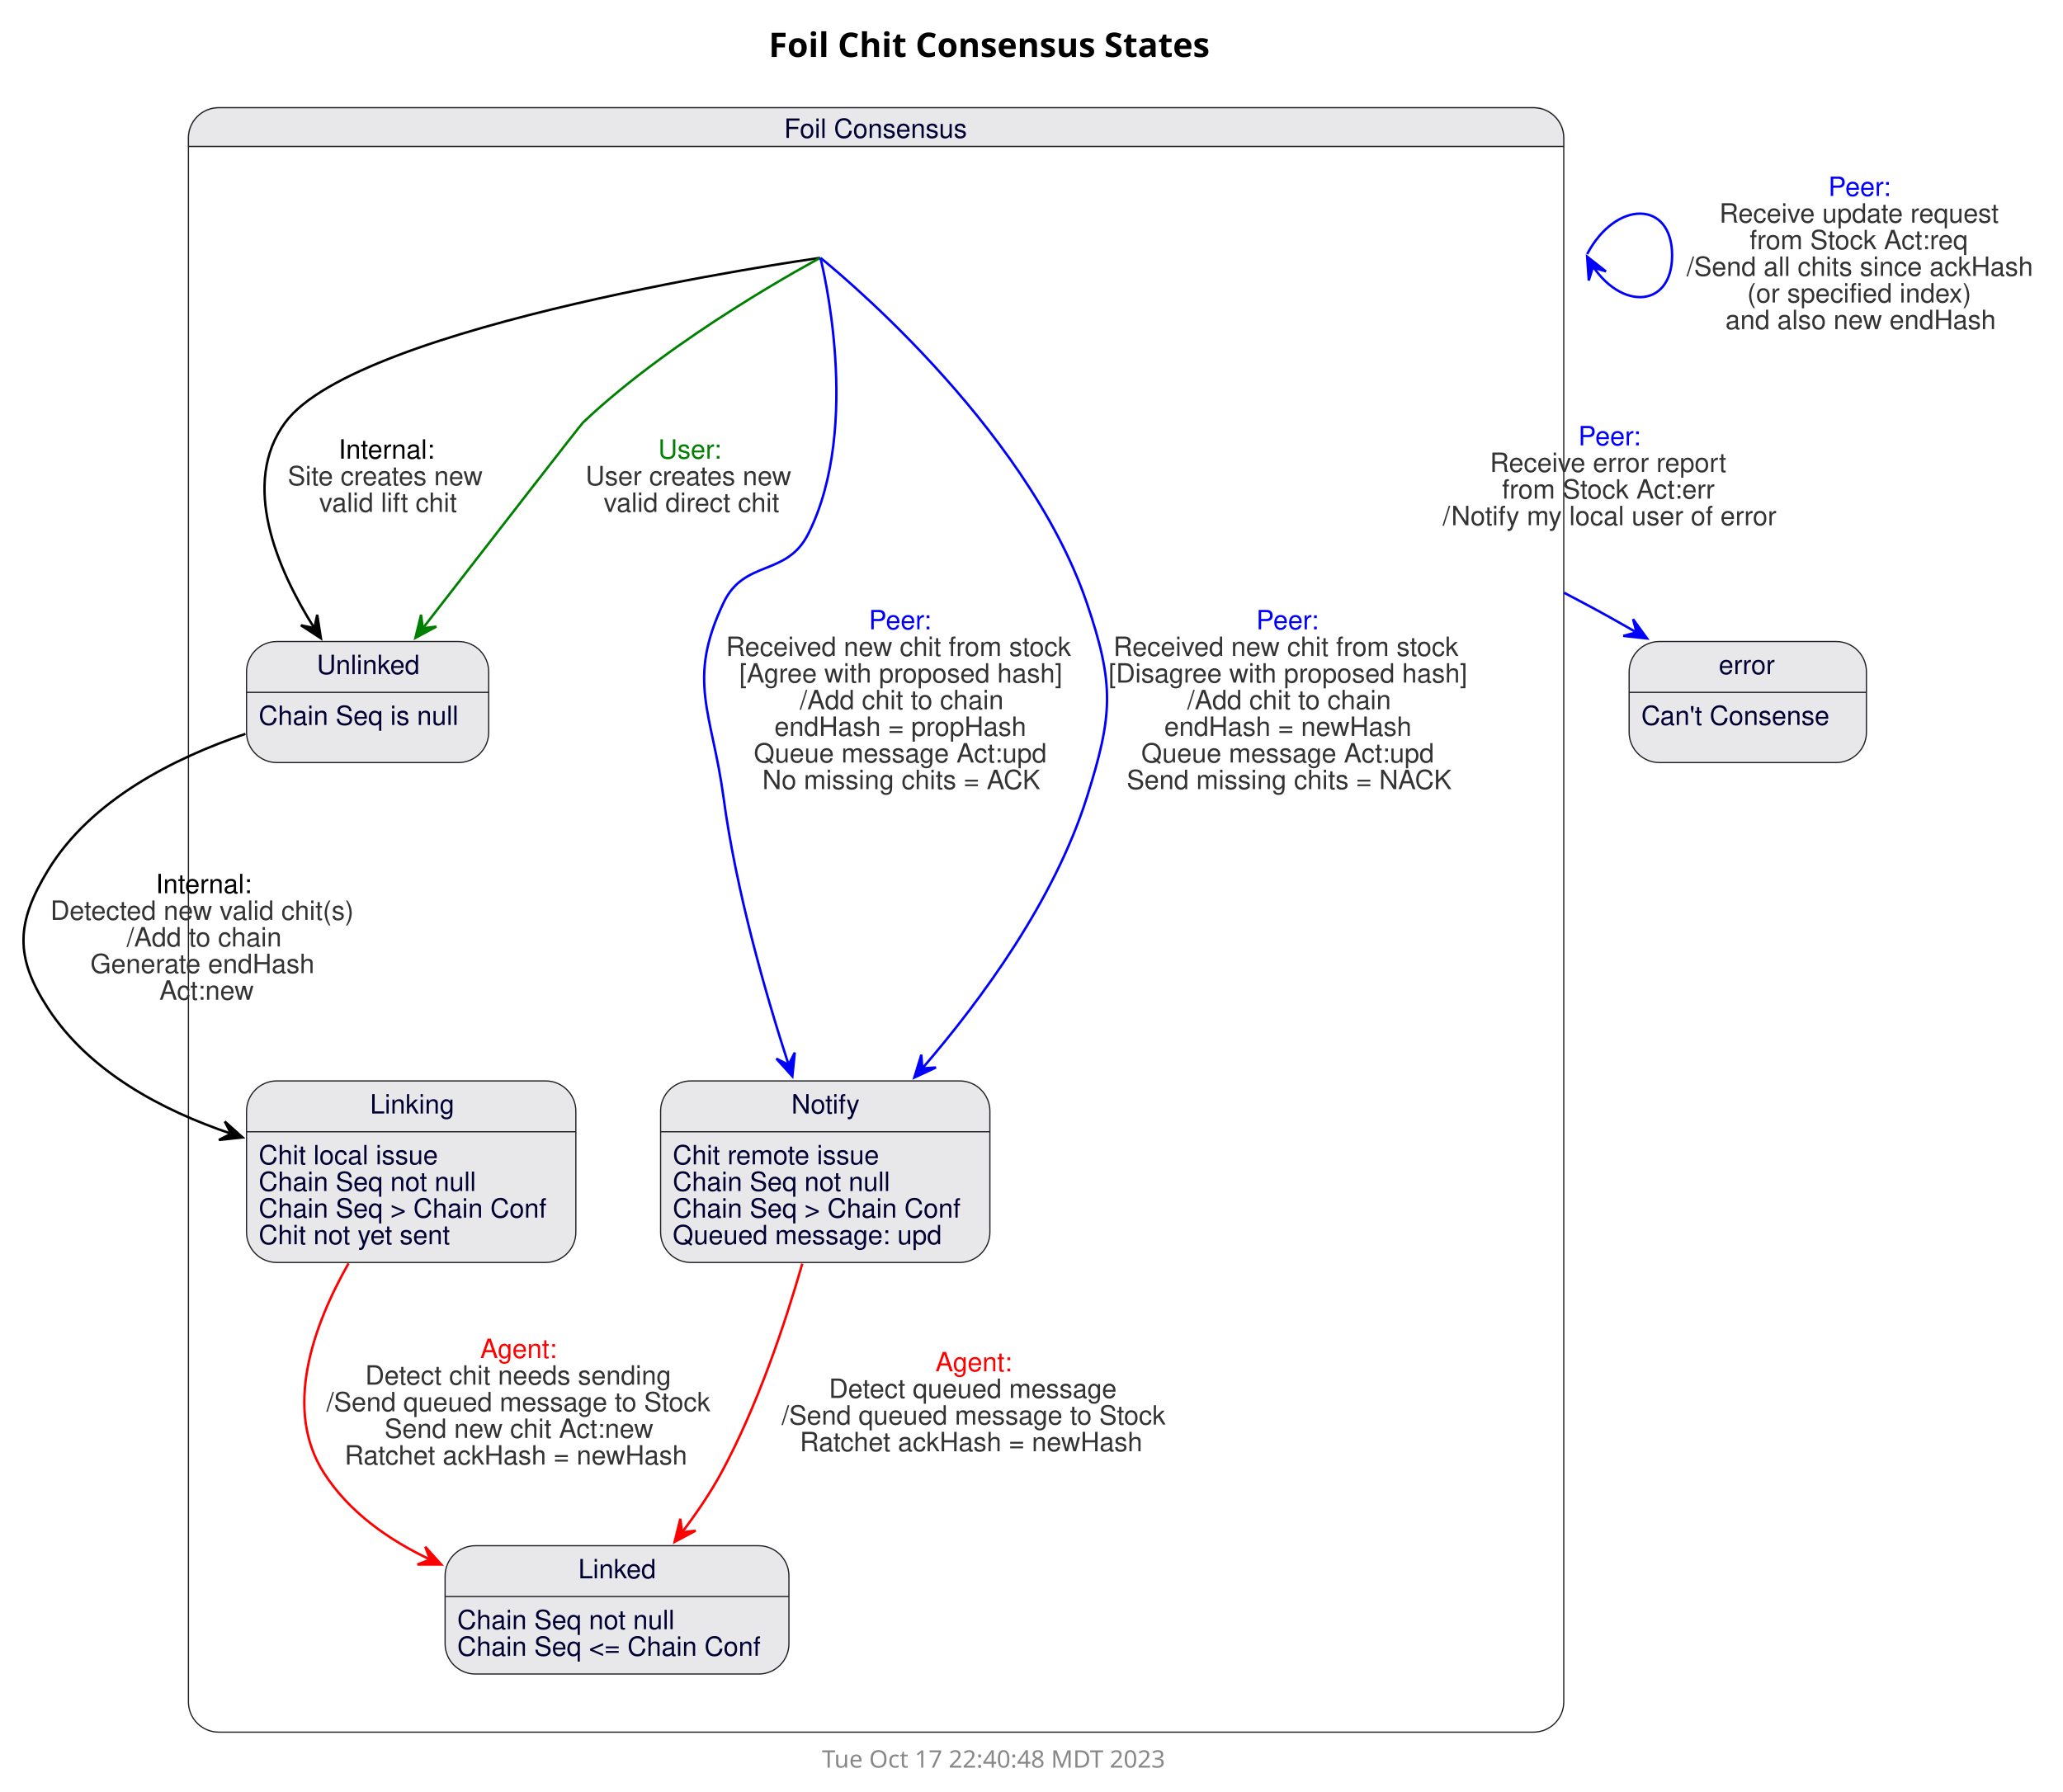
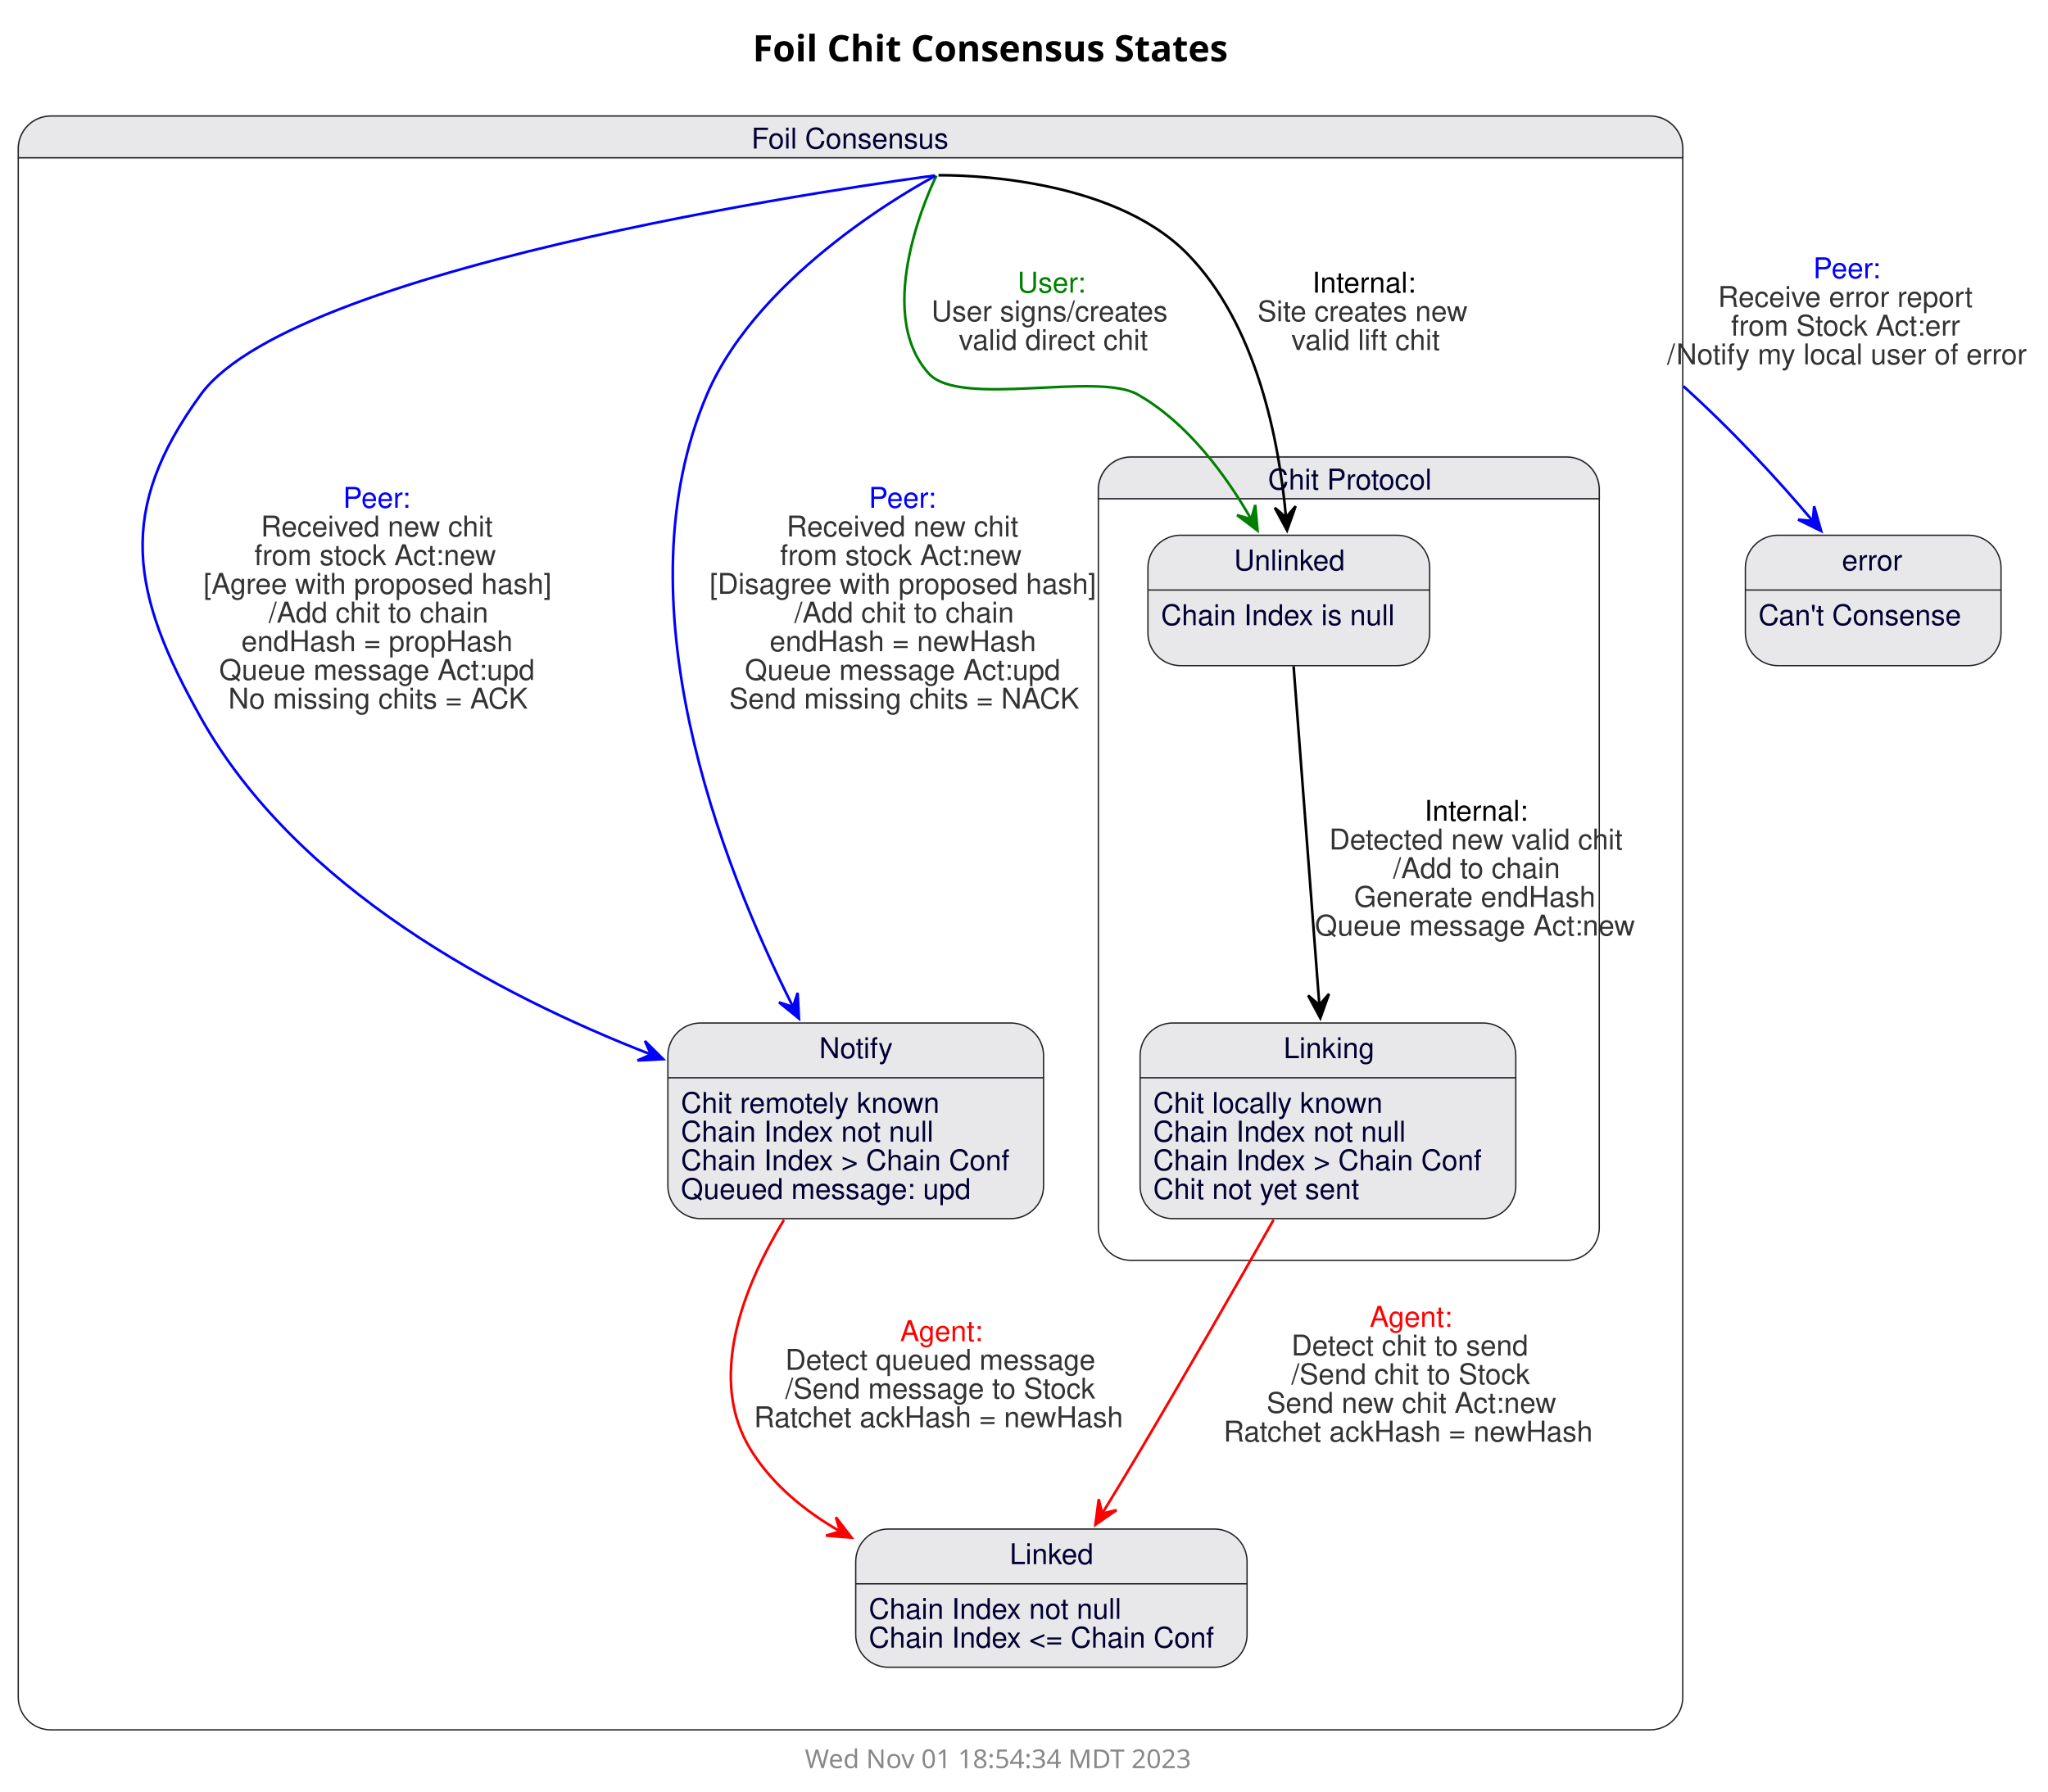
- <svg xmlns="http://www.w3.org/2000/svg" contentStyleType="text/css" height="740px" preserveAspectRatio="none" style="width:852px;height:740px;background:#FFFFFF;" version="1.1" viewBox="0 0 852 740" width="852px" zoomAndPan="magnify">
+ <svg xmlns="http://www.w3.org/2000/svg" contentStyleType="text/css" height="687px" preserveAspectRatio="none" style="width:785px;height:687px;background:#FFFFFF;" version="1.1" viewBox="0 0 785 687" width="785px" zoomAndPan="magnify">
  <defs />
  <g>
-     <text fill="#000000" font-family="sans-serif" font-size="14" font-weight="bold" lengthAdjust="spacing" textLength="194" x="317.455" y="23.535">Foil Chit Consensus States</text>
+     <text fill="#000000" font-family="sans-serif" font-size="14" font-weight="bold" lengthAdjust="spacing" textLength="194" x="288.5" y="23.535">Foil Chit Consensus States</text>
    <g id="cluster_foil">
-       <path d="M90.32,44.488 L633.32,44.488 A12.5,12.5 0 0 1 645.82,56.988 L645.82,60.488 L77.82,60.488 L77.82,56.988 A12.5,12.5 0 0 1 90.32,44.488 " fill="#E8E8EA" style="stroke:#E8E8EA;stroke-width:1.0;" />
-       <rect fill="none" height="671" rx="12.5" ry="12.5" style="stroke:#202024;stroke-width:0.5;" width="568" x="77.82" y="44.488" />
-       <line style="stroke:#202024;stroke-width:0.5;" x1="77.82" x2="645.82" y1="60.488" y2="60.488" />
-       <text fill="#000033" font-family="Helvetica" font-size="11" lengthAdjust="spacing" textLength="76" x="323.82" y="56.959">Foil Consensus</text>
+       <path d="M19.5,44.488 L632.5,44.488 A12.5,12.5 0 0 1 645,56.988 L645,60.488 L7,60.488 L7,56.988 A12.5,12.5 0 0 1 19.5,44.488 " fill="#E8E8EA" style="stroke:#E8E8EA;stroke-width:1.0;" />
+       <rect fill="none" height="618.72" rx="12.5" ry="12.5" style="stroke:#202024;stroke-width:0.5;" width="638" x="7" y="44.488" />
+       <line style="stroke:#202024;stroke-width:0.5;" x1="7" x2="645" y1="60.488" y2="60.488" />
+       <text fill="#000033" font-family="Helvetica" font-size="11" lengthAdjust="spacing" textLength="76" x="288" y="56.959">Foil Consensus</text>
    </g>
-     <g id="foil.unlinked">
-       <rect fill="#E8E8EA" height="50" rx="12.5" ry="12.5" style="stroke:#202024;stroke-width:0.5;" width="100" x="101.82" y="264.988" />
-       <line style="stroke:#202024;stroke-width:0.5;" x1="101.82" x2="201.82" y1="285.988" y2="285.988" />
-       <text fill="#000033" font-family="Helvetica" font-size="11" lengthAdjust="spacing" textLength="42" x="130.82" y="278.459">Unlinked</text>
-       <text fill="#000033" font-family="Helvetica" font-size="11" lengthAdjust="spacing" textLength="80" x="106.82" y="299.459">Chain Seq is null</text>
-     </g>
-     <g id="foil.linking">
-       <rect fill="#E8E8EA" height="75" rx="12.5" ry="12.5" style="stroke:#202024;stroke-width:0.5;" width="136" x="101.82" y="446.488" />
-       <line style="stroke:#202024;stroke-width:0.5;" x1="101.82" x2="237.82" y1="467.488" y2="467.488" />
-       <text fill="#000033" font-family="Helvetica" font-size="11" lengthAdjust="spacing" textLength="34" x="152.82" y="459.959">Linking</text>
-       <text fill="#000033" font-family="Helvetica" font-size="11" lengthAdjust="spacing" textLength="73" x="106.82" y="480.959">Chit local issue</text>
-       <text fill="#000033" font-family="Helvetica" font-size="11" lengthAdjust="spacing" textLength="87" x="106.82" y="491.959">Chain Seq not null</text>
-       <text fill="#000033" font-family="Helvetica" font-size="11" lengthAdjust="spacing" textLength="116" x="106.82" y="502.959">Chain Seq &gt; Chain Conf</text>
-       <text fill="#000033" font-family="Helvetica" font-size="11" lengthAdjust="spacing" textLength="79" x="106.82" y="513.958">Chit not yet sent</text>
+     <g id="cluster_chit">
+       <path d="M433.5,175.208 L600.5,175.208 A12.5,12.5 0 0 1 613,187.708 L613,191.208 L421,191.208 L421,187.708 A12.5,12.5 0 0 1 433.5,175.208 " fill="#E8E8EA" style="stroke:#E8E8EA;stroke-width:1.0;" />
+       <rect fill="none" height="308" rx="12.5" ry="12.5" style="stroke:#202024;stroke-width:0.5;" width="192" x="421" y="175.208" />
+       <line style="stroke:#202024;stroke-width:0.5;" x1="421" x2="613" y1="191.208" y2="191.208" />
+       <text fill="#000033" font-family="Helvetica" font-size="11" lengthAdjust="spacing" textLength="62" x="486" y="187.679">Chit Protocol</text>
    </g>
    <g id="foil.linked">
-       <rect fill="#E8E8EA" height="53" rx="12.5" ry="12.5" style="stroke:#202024;stroke-width:0.5;" width="142" x="183.82" y="638.488" />
-       <line style="stroke:#202024;stroke-width:0.5;" x1="183.82" x2="325.82" y1="659.488" y2="659.488" />
-       <text fill="#000033" font-family="Helvetica" font-size="11" lengthAdjust="spacing" textLength="32" x="238.82" y="651.958">Linked</text>
-       <text fill="#000033" font-family="Helvetica" font-size="11" lengthAdjust="spacing" textLength="87" x="188.82" y="672.958">Chain Seq not null</text>
-       <text fill="#000033" font-family="Helvetica" font-size="11" lengthAdjust="spacing" textLength="122" x="188.82" y="683.958">Chain Seq &lt;= Chain Conf</text>
+       <rect fill="#E8E8EA" height="53" rx="12.5" ry="12.5" style="stroke:#202024;stroke-width:0.5;" width="150" x="328" y="586.208" />
+       <line style="stroke:#202024;stroke-width:0.5;" x1="328" x2="478" y1="607.208" y2="607.208" />
+       <text fill="#000033" font-family="Helvetica" font-size="11" lengthAdjust="spacing" textLength="32" x="387" y="599.678">Linked</text>
+       <text fill="#000033" font-family="Helvetica" font-size="11" lengthAdjust="spacing" textLength="95" x="333" y="620.678">Chain Index not null</text>
+       <text fill="#000033" font-family="Helvetica" font-size="11" lengthAdjust="spacing" textLength="130" x="333" y="631.678">Chain Index &lt;= Chain Conf</text>
    </g>
    <g id="foil.notify">
-       <rect fill="#E8E8EA" height="75" rx="12.5" ry="12.5" style="stroke:#202024;stroke-width:0.5;" width="136" x="272.82" y="446.488" />
-       <line style="stroke:#202024;stroke-width:0.5;" x1="272.82" x2="408.82" y1="467.488" y2="467.488" />
-       <text fill="#000033" font-family="Helvetica" font-size="11" lengthAdjust="spacing" textLength="28" x="326.82" y="459.959">Notify</text>
-       <text fill="#000033" font-family="Helvetica" font-size="11" lengthAdjust="spacing" textLength="85" x="277.82" y="480.959">Chit remote issue</text>
-       <text fill="#000033" font-family="Helvetica" font-size="11" lengthAdjust="spacing" textLength="87" x="277.82" y="491.959">Chain Seq not null</text>
-       <text fill="#000033" font-family="Helvetica" font-size="11" lengthAdjust="spacing" textLength="116" x="277.82" y="502.959">Chain Seq &gt; Chain Conf</text>
-       <text fill="#000033" font-family="Helvetica" font-size="11" lengthAdjust="spacing" textLength="111" x="277.82" y="513.958">Queued message: upd</text>
+       <rect fill="#E8E8EA" height="75" rx="12.5" ry="12.5" style="stroke:#202024;stroke-width:0.5;" width="144" x="256" y="392.208" />
+       <line style="stroke:#202024;stroke-width:0.5;" x1="256" x2="400" y1="413.208" y2="413.208" />
+       <text fill="#000033" font-family="Helvetica" font-size="11" lengthAdjust="spacing" textLength="28" x="314" y="405.678">Notify</text>
+       <text fill="#000033" font-family="Helvetica" font-size="11" lengthAdjust="spacing" textLength="99" x="261" y="426.678">Chit remotely known</text>
+       <text fill="#000033" font-family="Helvetica" font-size="11" lengthAdjust="spacing" textLength="95" x="261" y="437.678">Chain Index not null</text>
+       <text fill="#000033" font-family="Helvetica" font-size="11" lengthAdjust="spacing" textLength="124" x="261" y="448.678">Chain Index &gt; Chain Conf</text>
+       <text fill="#000033" font-family="Helvetica" font-size="11" lengthAdjust="spacing" textLength="111" x="261" y="459.678">Queued message: upd</text>
+     </g>
+     <g id="foil.chit.unlinked">
+       <rect fill="#E8E8EA" height="50" rx="12.5" ry="12.5" style="stroke:#202024;stroke-width:0.5;" width="108" x="440" y="205.208" />
+       <line style="stroke:#202024;stroke-width:0.5;" x1="440" x2="548" y1="226.208" y2="226.208" />
+       <text fill="#000033" font-family="Helvetica" font-size="11" lengthAdjust="spacing" textLength="42" x="473" y="218.679">Unlinked</text>
+       <text fill="#000033" font-family="Helvetica" font-size="11" lengthAdjust="spacing" textLength="88" x="445" y="239.679">Chain Index is null</text>
+     </g>
+     <g id="foil.chit.linking">
+       <rect fill="#E8E8EA" height="75" rx="12.5" ry="12.5" style="stroke:#202024;stroke-width:0.5;" width="144" x="437" y="392.208" />
+       <line style="stroke:#202024;stroke-width:0.5;" x1="437" x2="581" y1="413.208" y2="413.208" />
+       <text fill="#000033" font-family="Helvetica" font-size="11" lengthAdjust="spacing" textLength="34" x="492" y="405.678">Linking</text>
+       <text fill="#000033" font-family="Helvetica" font-size="11" lengthAdjust="spacing" textLength="87" x="442" y="426.678">Chit locally known</text>
+       <text fill="#000033" font-family="Helvetica" font-size="11" lengthAdjust="spacing" textLength="95" x="442" y="437.678">Chain Index not null</text>
+       <text fill="#000033" font-family="Helvetica" font-size="11" lengthAdjust="spacing" textLength="124" x="442" y="448.678">Chain Index &gt; Chain Conf</text>
+       <text fill="#000033" font-family="Helvetica" font-size="11" lengthAdjust="spacing" textLength="79" x="442" y="459.678">Chit not yet sent</text>
    </g>
    <g id="error">
-       <rect fill="#E8E8EA" height="50" rx="12.5" ry="12.5" style="stroke:#202024;stroke-width:0.5;" width="98" x="672.82" y="264.988" />
-       <line style="stroke:#202024;stroke-width:0.5;" x1="672.82" x2="770.82" y1="285.988" y2="285.988" />
-       <text fill="#000033" font-family="Helvetica" font-size="11" lengthAdjust="spacing" textLength="24" x="709.82" y="278.459">error</text>
-       <text fill="#000033" font-family="Helvetica" font-size="11" lengthAdjust="spacing" textLength="78" x="677.82" y="299.459">Can't Consense</text>
+       <rect fill="#E8E8EA" height="50" rx="12.5" ry="12.5" style="stroke:#202024;stroke-width:0.5;" width="98" x="669" y="205.208" />
+       <line style="stroke:#202024;stroke-width:0.5;" x1="669" x2="767" y1="226.208" y2="226.208" />
+       <text fill="#000033" font-family="Helvetica" font-size="11" lengthAdjust="spacing" textLength="24" x="706" y="218.679">error</text>
+       <text fill="#000033" font-family="Helvetica" font-size="11" lengthAdjust="spacing" textLength="78" x="674" y="239.679">Can't Consense</text>
    </g>
    <g id="link_foil_unlinked">
-       <path d="M338.68,106.508 C332.9,107.328 147.87,133.798 117.82,174.488 C99.26,199.608 114.31,234.798 129.84,259.518 " fill="none" id="foil-to-unlinked" style="stroke:#000000;stroke-width:1.0;" />
-       <polygon fill="#000000" points="132.53,263.668,131.005,253.938,129.816,259.469,124.285,258.281,132.53,263.668" style="stroke:#000000;stroke-width:1.0;" />
-       <text fill="#000000" font-family="Helvetica" font-size="11" lengthAdjust="spacing" textLength="39" x="139.82" y="189.458">Internal:</text>
-       <text fill="#333333" font-family="Helvetica" font-size="11" lengthAdjust="spacing" textLength="81" x="118.82" y="200.458">Site creates new</text>
-       <text fill="#333333" font-family="Helvetica" font-size="11" lengthAdjust="spacing" textLength="55" x="131.82" y="211.458">valid lift chit</text>
+       <path d="M358.93,67.358 C357.44,70.368 334.03,118.928 356,143.208 C367.99,156.458 420.46,142.398 436,151.208 C455.13,162.048 469.81,182.048 479.61,199.088 " fill="none" id="foil-to-unlinked" style="stroke:#008000;stroke-width:1.0;" />
+       <polygon fill="#008000" points="482.02,203.408,481.146,193.598,479.592,199.037,474.153,197.483,482.02,203.408" style="stroke:#008000;stroke-width:1.0;" />
+       <text fill="#008000" font-family="Helvetica" font-size="11" lengthAdjust="spacing" textLength="27" x="390" y="112.178">User:</text>
+       <text fill="#333333" font-family="Helvetica" font-size="11" lengthAdjust="spacing" textLength="93" x="357" y="123.178">User signs/creates</text>
+       <text fill="#333333" font-family="Helvetica" font-size="11" lengthAdjust="spacing" textLength="72" x="367.5" y="134.179">valid direct chit</text>
    </g>
    <g id="link_foil_unlinked">
-       <path d="M338.77,106.508 C336.96,107.478 278.7,138.598 240.82,174.488 C239.84,175.418 200.42,226.238 174.37,259.858 " fill="none" id="foil-to-unlinked-1" style="stroke:#008000;stroke-width:1.0;" />
-       <polygon fill="#008000" points="171.56,263.488,180.228,258.812,174.617,259.531,173.897,253.921,171.56,263.488" style="stroke:#008000;stroke-width:1.0;" />
-       <text fill="#008000" font-family="Helvetica" font-size="11" lengthAdjust="spacing" textLength="27" x="271.82" y="189.458">User:</text>
-       <text fill="#333333" font-family="Helvetica" font-size="11" lengthAdjust="spacing" textLength="87" x="241.82" y="200.458">User creates new</text>
-       <text fill="#333333" font-family="Helvetica" font-size="11" lengthAdjust="spacing" textLength="72" x="249.32" y="211.458">valid direct chit</text>
+       <path d="M359.73,67.198 C366.95,67.108 425.6,67.348 455,97.208 C481.65,124.278 490.24,168.628 492.93,198.368 " fill="none" id="foil-to-unlinked-1" style="stroke:#000000;stroke-width:1.0;" />
+       <polygon fill="#000000" points="493.32,203.338,496.614,194.057,492.934,198.353,488.638,194.674,493.32,203.338" style="stroke:#000000;stroke-width:1.0;" />
+       <text fill="#000000" font-family="Helvetica" font-size="11" lengthAdjust="spacing" textLength="39" x="503" y="112.178">Internal:</text>
+       <text fill="#333333" font-family="Helvetica" font-size="11" lengthAdjust="spacing" textLength="81" x="482" y="123.178">Site creates new</text>
+       <text fill="#333333" font-family="Helvetica" font-size="11" lengthAdjust="spacing" textLength="55" x="495" y="134.179">valid lift chit</text>
    </g>
    <g id="link_foil_notify">
-       <path d="M338.83,106.538 C339.36,108.628 356.23,175.878 333.82,220.488 C324.81,238.408 307.43,230.868 298.82,248.988 C283.46,281.298 294.05,294.028 298.82,329.488 C303.94,367.608 315.91,409.668 325.77,440.098 " fill="none" id="foil-to-notify" style="stroke:#0000FF;stroke-width:1.0;" />
-       <polygon fill="#0000FF" points="327.24,444.588,328.233,434.79,325.68,439.838,320.632,437.285,327.24,444.588" style="stroke:#0000FF;stroke-width:1.0;" />
-       <text fill="#0000FF" font-family="Helvetica" font-size="11" lengthAdjust="spacing" textLength="26" x="358.82" y="259.959">Peer:</text>
-       <text fill="#333333" font-family="Helvetica" font-size="11" lengthAdjust="spacing" textLength="144" x="299.82" y="270.959">Received new chit from stock</text>
-       <text fill="#333333" font-family="Helvetica" font-size="11" lengthAdjust="spacing" textLength="133" x="305.32" y="281.959">[Agree with proposed hash]</text>
-       <text fill="#333333" font-family="Helvetica" font-size="11" lengthAdjust="spacing" textLength="83" x="330.32" y="292.959">/Add chit to chain</text>
-       <text fill="#333333" font-family="Helvetica" font-size="11" lengthAdjust="spacing" textLength="104" x="319.82" y="303.959">endHash = propHash</text>
-       <text fill="#333333" font-family="Helvetica" font-size="11" lengthAdjust="spacing" textLength="121" x="311.32" y="314.959">Queue message Act:upd</text>
-       <text fill="#333333" font-family="Helvetica" font-size="11" lengthAdjust="spacing" textLength="114" x="314.82" y="325.959">No missing chits = ACK</text>
+       <path d="M358.3,67.298 C343.99,69.178 114.36,100.048 77,151.208 C44.5,195.718 50.05,227.138 77,275.208 C113.59,340.468 190.47,381.298 249.57,404.298 " fill="none" id="foil-to-notify" style="stroke:#0000FF;stroke-width:1.0;" />
+       <polygon fill="#0000FF" points="254.18,406.058,247.202,399.108,249.51,404.273,244.345,406.581,254.18,406.058" style="stroke:#0000FF;stroke-width:1.0;" />
+       <text fill="#0000FF" font-family="Helvetica" font-size="11" lengthAdjust="spacing" textLength="26" x="131.5" y="194.679">Peer:</text>
+       <text fill="#333333" font-family="Helvetica" font-size="11" lengthAdjust="spacing" textLength="89" x="100" y="205.679">Received new chit</text>
+       <text fill="#333333" font-family="Helvetica" font-size="11" lengthAdjust="spacing" textLength="94" x="97.5" y="216.679">from stock Act:new</text>
+       <text fill="#333333" font-family="Helvetica" font-size="11" lengthAdjust="spacing" textLength="133" x="78" y="227.679">[Agree with proposed hash]</text>
+       <text fill="#333333" font-family="Helvetica" font-size="11" lengthAdjust="spacing" textLength="83" x="103" y="238.679">/Add chit to chain</text>
+       <text fill="#333333" font-family="Helvetica" font-size="11" lengthAdjust="spacing" textLength="104" x="92.5" y="249.679">endHash = propHash</text>
+       <text fill="#333333" font-family="Helvetica" font-size="11" lengthAdjust="spacing" textLength="121" x="84" y="260.678">Queue message Act:upd</text>
+       <text fill="#333333" font-family="Helvetica" font-size="11" lengthAdjust="spacing" textLength="114" x="87.5" y="271.678">No missing chits = ACK</text>
    </g>
    <g id="link_foil_notify">
-       <path d="M338.88,106.538 C341.43,108.578 423.39,174.448 448.82,248.988 C460.36,282.848 459.61,295.378 448.82,329.488 C435.43,371.778 405.74,412.488 380.88,441.358 " fill="none" id="foil-to-notify-1" style="stroke:#0000FF;stroke-width:1.0;" />
-       <polygon fill="#0000FF" points="377.61,445.098,386.538,440.94,380.894,441.328,380.506,435.685,377.61,445.098" style="stroke:#0000FF;stroke-width:1.0;" />
-       <text fill="#0000FF" font-family="Helvetica" font-size="11" lengthAdjust="spacing" textLength="26" x="518.82" y="259.959">Peer:</text>
-       <text fill="#333333" font-family="Helvetica" font-size="11" lengthAdjust="spacing" textLength="144" x="459.82" y="270.959">Received new chit from stock</text>
-       <text fill="#333333" font-family="Helvetica" font-size="11" lengthAdjust="spacing" textLength="148" x="457.82" y="281.959">[Disagree with proposed hash]</text>
-       <text fill="#333333" font-family="Helvetica" font-size="11" lengthAdjust="spacing" textLength="83" x="490.32" y="292.959">/Add chit to chain</text>
-       <text fill="#333333" font-family="Helvetica" font-size="11" lengthAdjust="spacing" textLength="102" x="480.82" y="303.959">endHash = newHash</text>
-       <text fill="#333333" font-family="Helvetica" font-size="11" lengthAdjust="spacing" textLength="121" x="471.32" y="314.959">Queue message Act:upd</text>
-       <text fill="#333333" font-family="Helvetica" font-size="11" lengthAdjust="spacing" textLength="133" x="465.32" y="325.959">Send missing chits = NACK</text>
+       <path d="M358.57,67.428 C352.84,70.458 291.27,103.828 271,151.208 C237.24,230.118 275.99,330.388 304.08,386.238 " fill="none" id="foil-to-notify-1" style="stroke:#0000FF;stroke-width:1.0;" />
+       <polygon fill="#0000FF" points="306.25,390.488,305.727,380.653,303.98,386.033,298.6,384.286,306.25,390.488" style="stroke:#0000FF;stroke-width:1.0;" />
+       <text fill="#0000FF" font-family="Helvetica" font-size="11" lengthAdjust="spacing" textLength="26" x="333" y="194.679">Peer:</text>
+       <text fill="#333333" font-family="Helvetica" font-size="11" lengthAdjust="spacing" textLength="89" x="301.5" y="205.679">Received new chit</text>
+       <text fill="#333333" font-family="Helvetica" font-size="11" lengthAdjust="spacing" textLength="94" x="299" y="216.679">from stock Act:new</text>
+       <text fill="#333333" font-family="Helvetica" font-size="11" lengthAdjust="spacing" textLength="148" x="272" y="227.679">[Disagree with proposed hash]</text>
+       <text fill="#333333" font-family="Helvetica" font-size="11" lengthAdjust="spacing" textLength="83" x="304.5" y="238.679">/Add chit to chain</text>
+       <text fill="#333333" font-family="Helvetica" font-size="11" lengthAdjust="spacing" textLength="102" x="295" y="249.679">endHash = newHash</text>
+       <text fill="#333333" font-family="Helvetica" font-size="11" lengthAdjust="spacing" textLength="121" x="285.5" y="260.678">Queue message Act:upd</text>
+       <text fill="#333333" font-family="Helvetica" font-size="11" lengthAdjust="spacing" textLength="133" x="279.5" y="271.678">Send missing chits = NACK</text>
    </g>
    <g id="link_unlinked_linking">
-       <path d="M101.37,303.138 C72.06,313.058 37.51,330.368 19.82,359.488 C6.66,381.138 6,395.248 19.82,416.488 C36.85,442.678 66.83,458.638 95.53,468.318 " fill="none" id="unlinked-to-linking" style="stroke:#000000;stroke-width:1.0;" />
-       <polygon fill="#000000" points="100.19,469.828,92.845,463.267,95.43,468.299,90.398,470.883,100.19,469.828" style="stroke:#000000;stroke-width:1.0;" />
-       <text fill="#000000" font-family="Helvetica" font-size="11" lengthAdjust="spacing" textLength="39" x="64.32" y="368.959">Internal:</text>
-       <text fill="#333333" font-family="Helvetica" font-size="11" lengthAdjust="spacing" textLength="126" x="20.82" y="379.959">Detected new valid chit(s)</text>
-       <text fill="#333333" font-family="Helvetica" font-size="11" lengthAdjust="spacing" textLength="63" x="52.32" y="390.959">/Add to chain</text>
-       <text fill="#333333" font-family="Helvetica" font-size="11" lengthAdjust="spacing" textLength="93" x="37.32" y="401.959">Generate endHash</text>
-       <text fill="#333333" font-family="Helvetica" font-size="11" lengthAdjust="spacing" textLength="39" x="65.82" y="412.959">Act:new</text>
+       <path d="M495.84,255.428 C498.3,287.788 502.69,345.688 505.73,385.588 " fill="none" id="unlinked-to-linking" style="stroke:#000000;stroke-width:1.0;" />
+       <polygon fill="#000000" points="506.08,390.328,509.4,381.056,505.709,385.342,501.422,381.65,506.08,390.328" style="stroke:#000000;stroke-width:1.0;" />
+       <text fill="#000000" font-family="Helvetica" font-size="11" lengthAdjust="spacing" textLength="39" x="546" y="314.678">Internal:</text>
+       <text fill="#333333" font-family="Helvetica" font-size="11" lengthAdjust="spacing" textLength="112" x="509.5" y="325.678">Detected new valid chit</text>
+       <text fill="#333333" font-family="Helvetica" font-size="11" lengthAdjust="spacing" textLength="63" x="534" y="336.678">/Add to chain</text>
+       <text fill="#333333" font-family="Helvetica" font-size="11" lengthAdjust="spacing" textLength="93" x="519" y="347.678">Generate endHash</text>
+       <text fill="#333333" font-family="Helvetica" font-size="11" lengthAdjust="spacing" textLength="123" x="504" y="358.678">Queue message Act:new</text>
    </g>
    <g id="link_linking_linked">
-       <path d="M143.94,521.868 C129.28,547.698 116.93,582.168 133.82,608.488 C144.13,624.568 160.4,636.048 177.7,644.228 " fill="none" id="linking-to-linked" style="stroke:#FF0000;stroke-width:1.0;" />
-       <polygon fill="#FF0000" points="182.22,646.258,175.635,638.934,177.655,644.218,172.371,646.238,182.22,646.258" style="stroke:#FF0000;stroke-width:1.0;" />
-       <text fill="#FF0000" font-family="Helvetica" font-size="11" lengthAdjust="spacing" textLength="31" x="198.32" y="560.958">Agent:</text>
-       <text fill="#333333" font-family="Helvetica" font-size="11" lengthAdjust="spacing" textLength="126" x="150.82" y="571.958">Detect chit needs sending</text>
-       <text fill="#333333" font-family="Helvetica" font-size="11" lengthAdjust="spacing" textLength="158" x="134.82" y="582.958">/Send queued message to Stock</text>
-       <text fill="#333333" font-family="Helvetica" font-size="11" lengthAdjust="spacing" textLength="110" x="158.82" y="593.958">Send new chit Act:new</text>
-       <text fill="#333333" font-family="Helvetica" font-size="11" lengthAdjust="spacing" textLength="143" x="142.32" y="604.958">Ratchet ackHash = newHash</text>
+       <path d="M488.17,467.658 C473.94,492.748 454.55,526.608 437,556.208 C432.32,564.108 427.18,572.578 422.35,580.468 " fill="none" id="linking-to-linked" style="stroke:#FF0000;stroke-width:1.0;" />
+       <polygon fill="#FF0000" points="419.86,584.538,427.97,578.95,422.47,580.274,421.147,574.774,419.86,584.538" style="stroke:#FF0000;stroke-width:1.0;" />
+       <text fill="#FF0000" font-family="Helvetica" font-size="11" lengthAdjust="spacing" textLength="31" x="525" y="508.678">Agent:</text>
+       <text fill="#333333" font-family="Helvetica" font-size="11" lengthAdjust="spacing" textLength="91" x="495" y="519.678">Detect chit to send</text>
+       <text fill="#333333" font-family="Helvetica" font-size="11" lengthAdjust="spacing" textLength="91" x="495" y="530.678">/Send chit to Stock</text>
+       <text fill="#333333" font-family="Helvetica" font-size="11" lengthAdjust="spacing" textLength="110" x="485.5" y="541.678">Send new chit Act:new</text>
+       <text fill="#333333" font-family="Helvetica" font-size="11" lengthAdjust="spacing" textLength="143" x="469" y="552.678">Ratchet ackHash = newHash</text>
    </g>
    <g id="link_notify_linked">
-       <path d="M331.35,521.968 C324.08,547.218 312.76,580.948 297.82,608.488 C293.19,617.008 287.3,625.588 281.36,633.368 " fill="none" id="notify-to-linked" style="stroke:#FF0000;stroke-width:1.0;" />
-       <polygon fill="#FF0000" points="278.6,636.908,287.286,632.266,281.673,632.964,280.975,627.35,278.6,636.908" style="stroke:#FF0000;stroke-width:1.0;" />
-       <text fill="#FF0000" font-family="Helvetica" font-size="11" lengthAdjust="spacing" textLength="31" x="386.32" y="566.458">Agent:</text>
-       <text fill="#333333" font-family="Helvetica" font-size="11" lengthAdjust="spacing" textLength="119" x="342.32" y="577.458">Detect queued message</text>
-       <text fill="#333333" font-family="Helvetica" font-size="11" lengthAdjust="spacing" textLength="158" x="322.82" y="588.458">/Send queued message to Stock</text>
-       <text fill="#333333" font-family="Helvetica" font-size="11" lengthAdjust="spacing" textLength="143" x="330.32" y="599.458">Ratchet ackHash = newHash</text>
-     </g>
-     <g id="link_foil_foil">
-       <path d="M655.48,104.958 C667.36,82.488 690.57,82.668 690.57,105.488 C690.57,128.308 667.36,128.488 655.48,106.018 " fill="none" id="foil-to-foil" style="stroke:#0000FF;stroke-width:1.0;" />
-       <polygon fill="#0000FF" points="655.48,106.018,656.15,115.844,657.817,110.439,663.223,112.105,655.48,106.018" style="stroke:#0000FF;stroke-width:1.0;" />
-       <text fill="#0000FF" font-family="Helvetica" font-size="11" lengthAdjust="spacing" textLength="26" x="755.07" y="80.959">Peer:</text>
-       <text fill="#333333" font-family="Helvetica" font-size="11" lengthAdjust="spacing" textLength="116" x="710.07" y="91.959">Receive update request</text>
-       <text fill="#333333" font-family="Helvetica" font-size="11" lengthAdjust="spacing" textLength="91" x="722.57" y="102.959">from Stock Act:req</text>
-       <text fill="#333333" font-family="Helvetica" font-size="11" lengthAdjust="spacing" textLength="143" x="696.57" y="113.959">/Send all chits since ackHash</text>
-       <text fill="#333333" font-family="Helvetica" font-size="11" lengthAdjust="spacing" textLength="93" x="721.57" y="124.959">(or specified index)</text>
-       <text fill="#333333" font-family="Helvetica" font-size="11" lengthAdjust="spacing" textLength="111" x="712.57" y="135.958">and also new endHash</text>
+       <path d="M300.49,467.678 C284.63,493.848 270.92,528.998 288,556.208 C296.27,569.388 308.65,579.508 322.27,587.258 " fill="none" id="notify-to-linked" style="stroke:#FF0000;stroke-width:1.0;" />
+       <polygon fill="#FF0000" points="326.41,589.508,320.405,581.702,322.014,587.125,316.592,588.735,326.41,589.508" style="stroke:#FF0000;stroke-width:1.0;" />
+       <text fill="#FF0000" font-family="Helvetica" font-size="11" lengthAdjust="spacing" textLength="31" x="345" y="514.178">Agent:</text>
+       <text fill="#333333" font-family="Helvetica" font-size="11" lengthAdjust="spacing" textLength="119" x="301" y="525.178">Detect queued message</text>
+       <text fill="#333333" font-family="Helvetica" font-size="11" lengthAdjust="spacing" textLength="119" x="301" y="536.178">/Send message to Stock</text>
+       <text fill="#333333" font-family="Helvetica" font-size="11" lengthAdjust="spacing" textLength="143" x="289" y="547.178">Ratchet ackHash = newHash</text>
    </g>
    <g id="link_foil_error">
-       <path d="M645.942,244.84 C646.471,245.116 646.998,245.392 647.525,245.669 C649.633,246.775 651.732,247.881 653.82,248.988 C661.05,252.818 668.61,257.048 675.95,261.268 " fill="none" id="foil-to-error" style="stroke:#0000FF;stroke-width:1.0;" />
-       <polygon fill="#0000FF" points="680.21,263.728,674.437,255.749,675.886,261.217,670.418,262.667,680.21,263.728" style="stroke:#0000FF;stroke-width:1.0;" />
-       <text fill="#0000FF" font-family="Helvetica" font-size="11" lengthAdjust="spacing" textLength="26" x="651.82" y="183.958">Peer:</text>
-       <text fill="#333333" font-family="Helvetica" font-size="11" lengthAdjust="spacing" textLength="99" x="615.32" y="194.958">Receive error report</text>
-       <text fill="#333333" font-family="Helvetica" font-size="11" lengthAdjust="spacing" textLength="89" x="620.32" y="205.958">from Stock Act:err</text>
-       <text fill="#333333" font-family="Helvetica" font-size="11" lengthAdjust="spacing" textLength="138" x="595.82" y="216.958">/Notify my local user of error</text>
+       <path d="M645.245,148.059 C645.407,148.207 645.57,148.354 645.733,148.502 C646.058,148.797 646.382,149.092 646.706,149.387 C648,150.569 649.281,151.753 650.549,152.938 C653.087,155.308 655.572,157.682 658.001,160.05 C662.86,164.786 667.497,169.5 671.885,174.111 C680.659,183.332 688.433,192.143 694.98,199.908 " fill="none" id="foil-to-error" style="stroke:#0000FF;stroke-width:1.0;" />
+       <polygon fill="#0000FF" points="698.05,203.578,695.365,194.103,694.851,199.736,689.217,199.222,698.05,203.578" style="stroke:#0000FF;stroke-width:1.0;" />
+       <text fill="#0000FF" font-family="Helvetica" font-size="11" lengthAdjust="spacing" textLength="26" x="695" y="106.678">Peer:</text>
+       <text fill="#333333" font-family="Helvetica" font-size="11" lengthAdjust="spacing" textLength="99" x="658.5" y="117.678">Receive error report</text>
+       <text fill="#333333" font-family="Helvetica" font-size="11" lengthAdjust="spacing" textLength="89" x="663.5" y="128.679">from Stock Act:err</text>
+       <text fill="#333333" font-family="Helvetica" font-size="11" lengthAdjust="spacing" textLength="138" x="639" y="139.679">/Notify my local user of error</text>
    </g>
-     <text fill="#888888" font-family="sans-serif" font-size="10" lengthAdjust="spacing" textLength="150" x="339.455" y="730.156">Tue Oct 17 22:40:48 MDT 2023</text>
+     <text fill="#888888" font-family="sans-serif" font-size="10" lengthAdjust="spacing" textLength="154" x="308.5" y="677.876">Wed Nov 01 18:54:34 MDT 2023</text>
  </g>
</svg>
